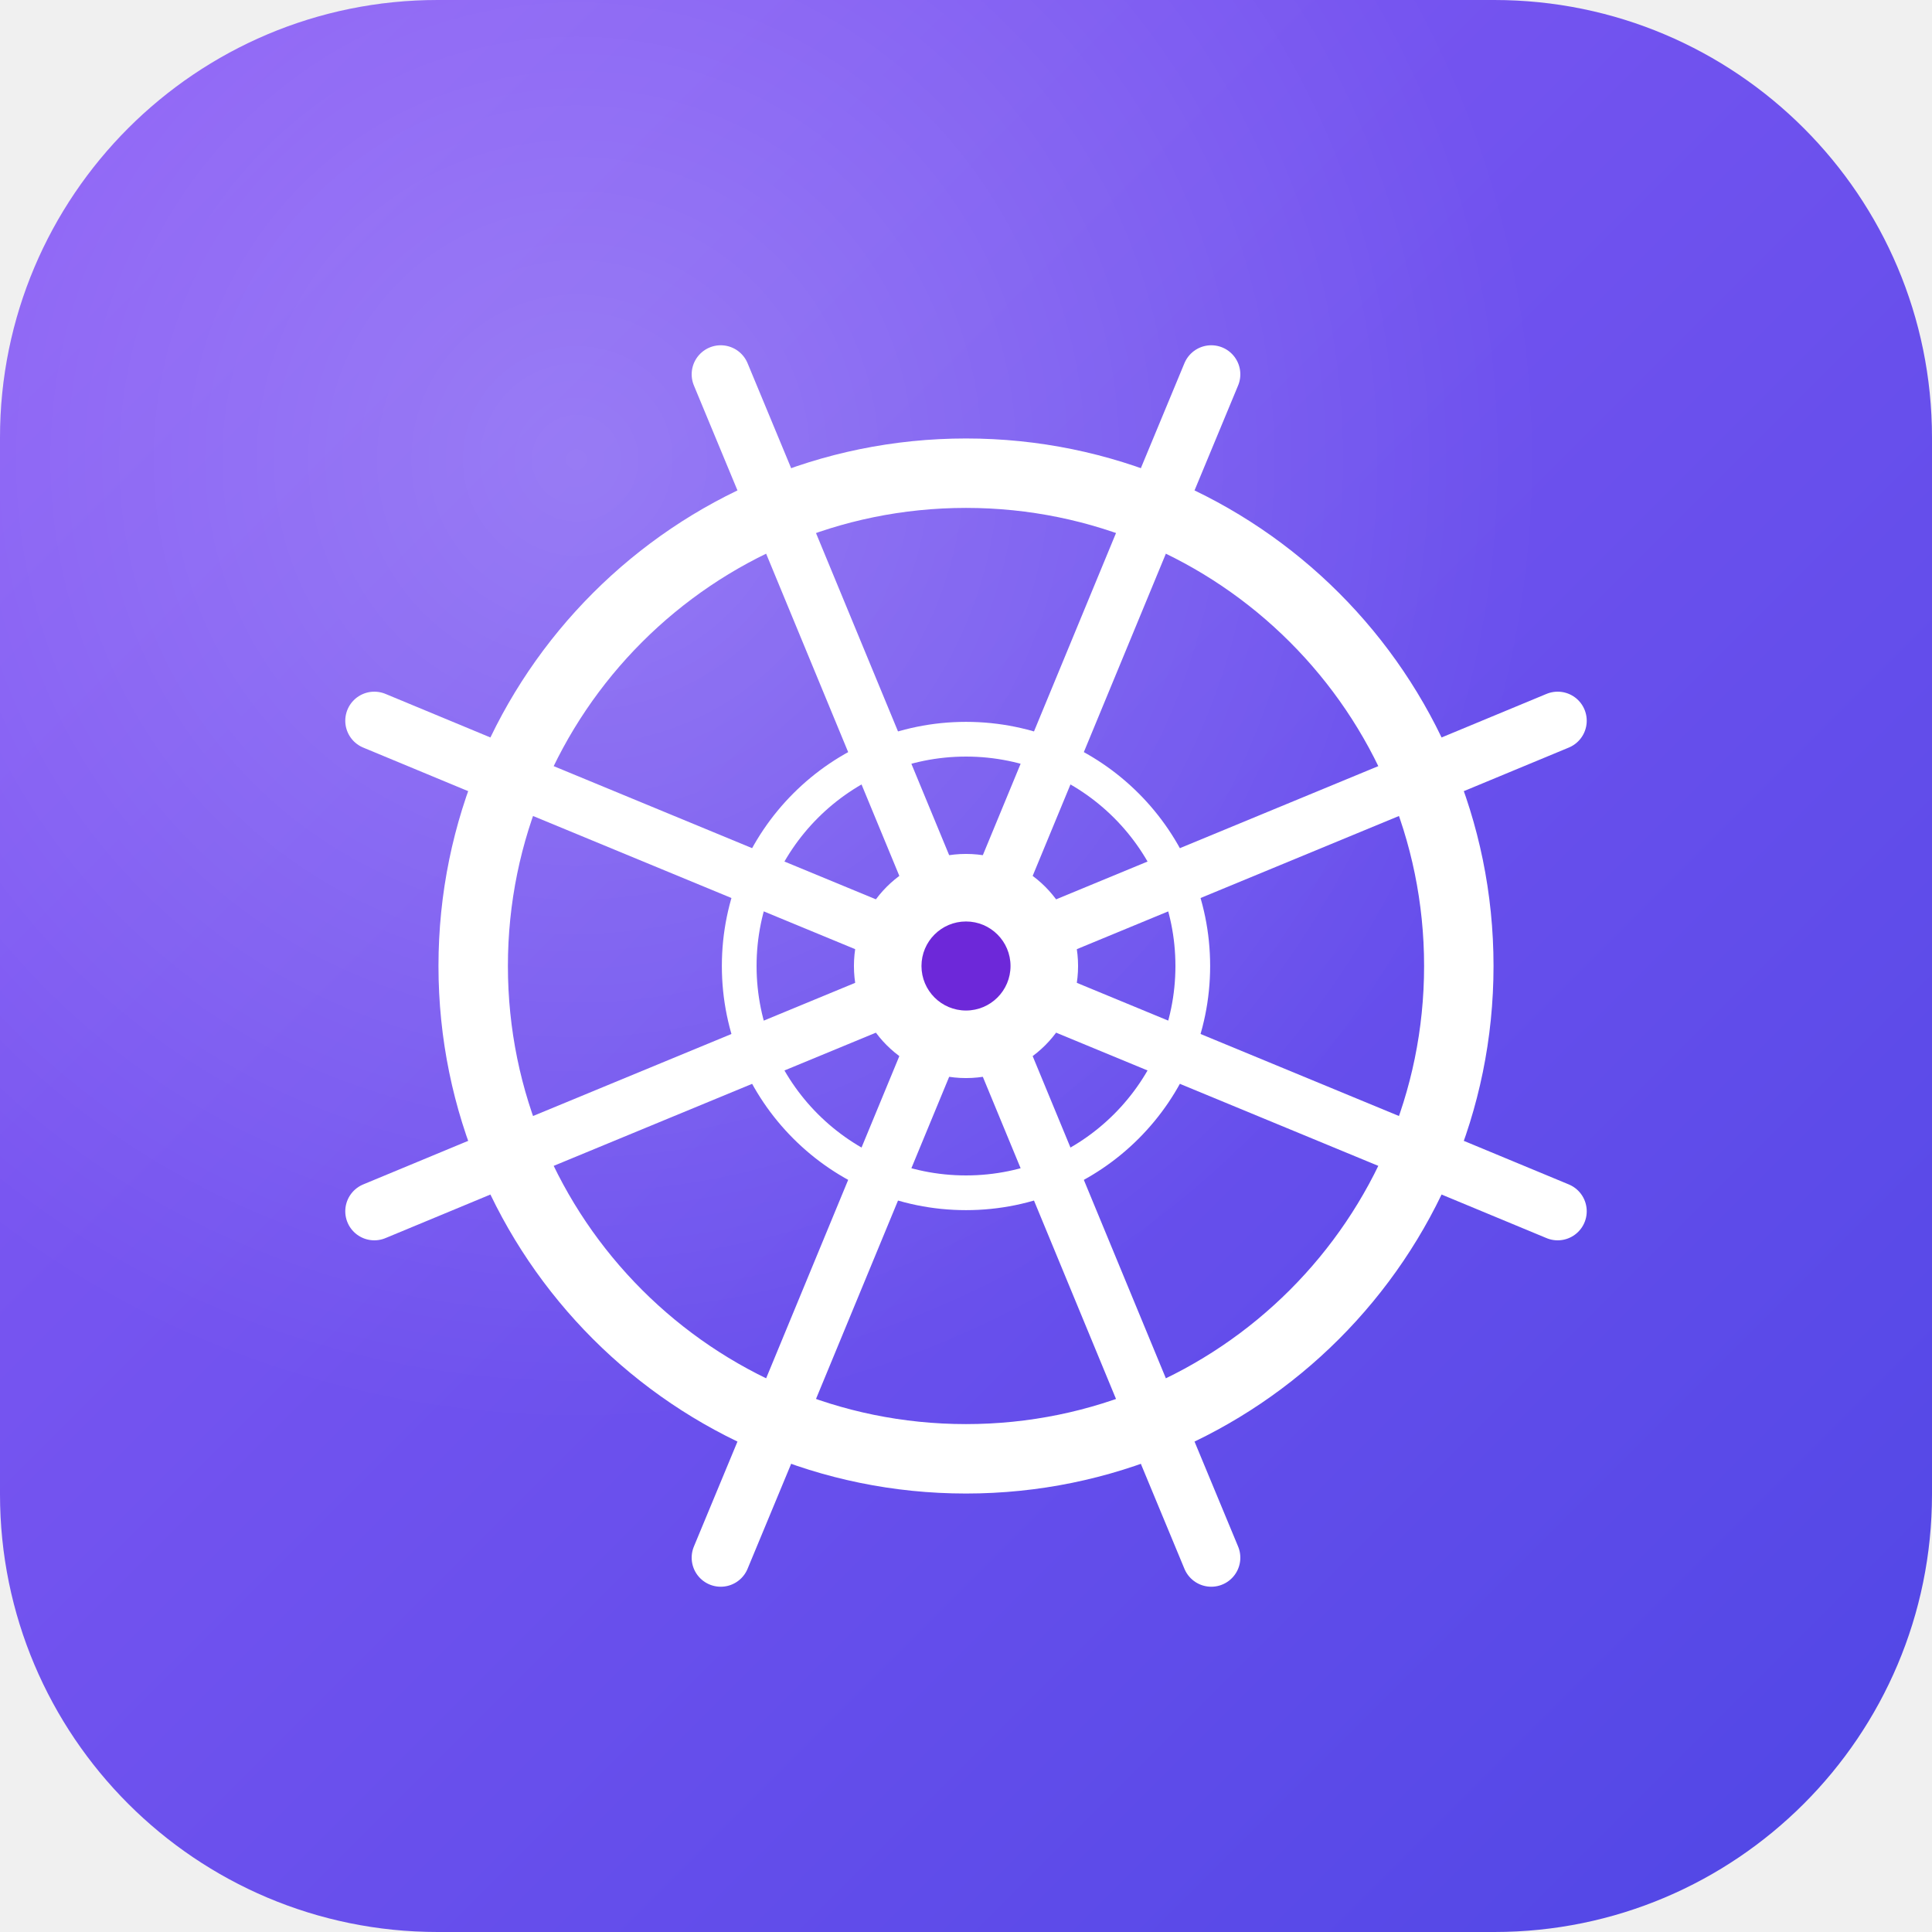
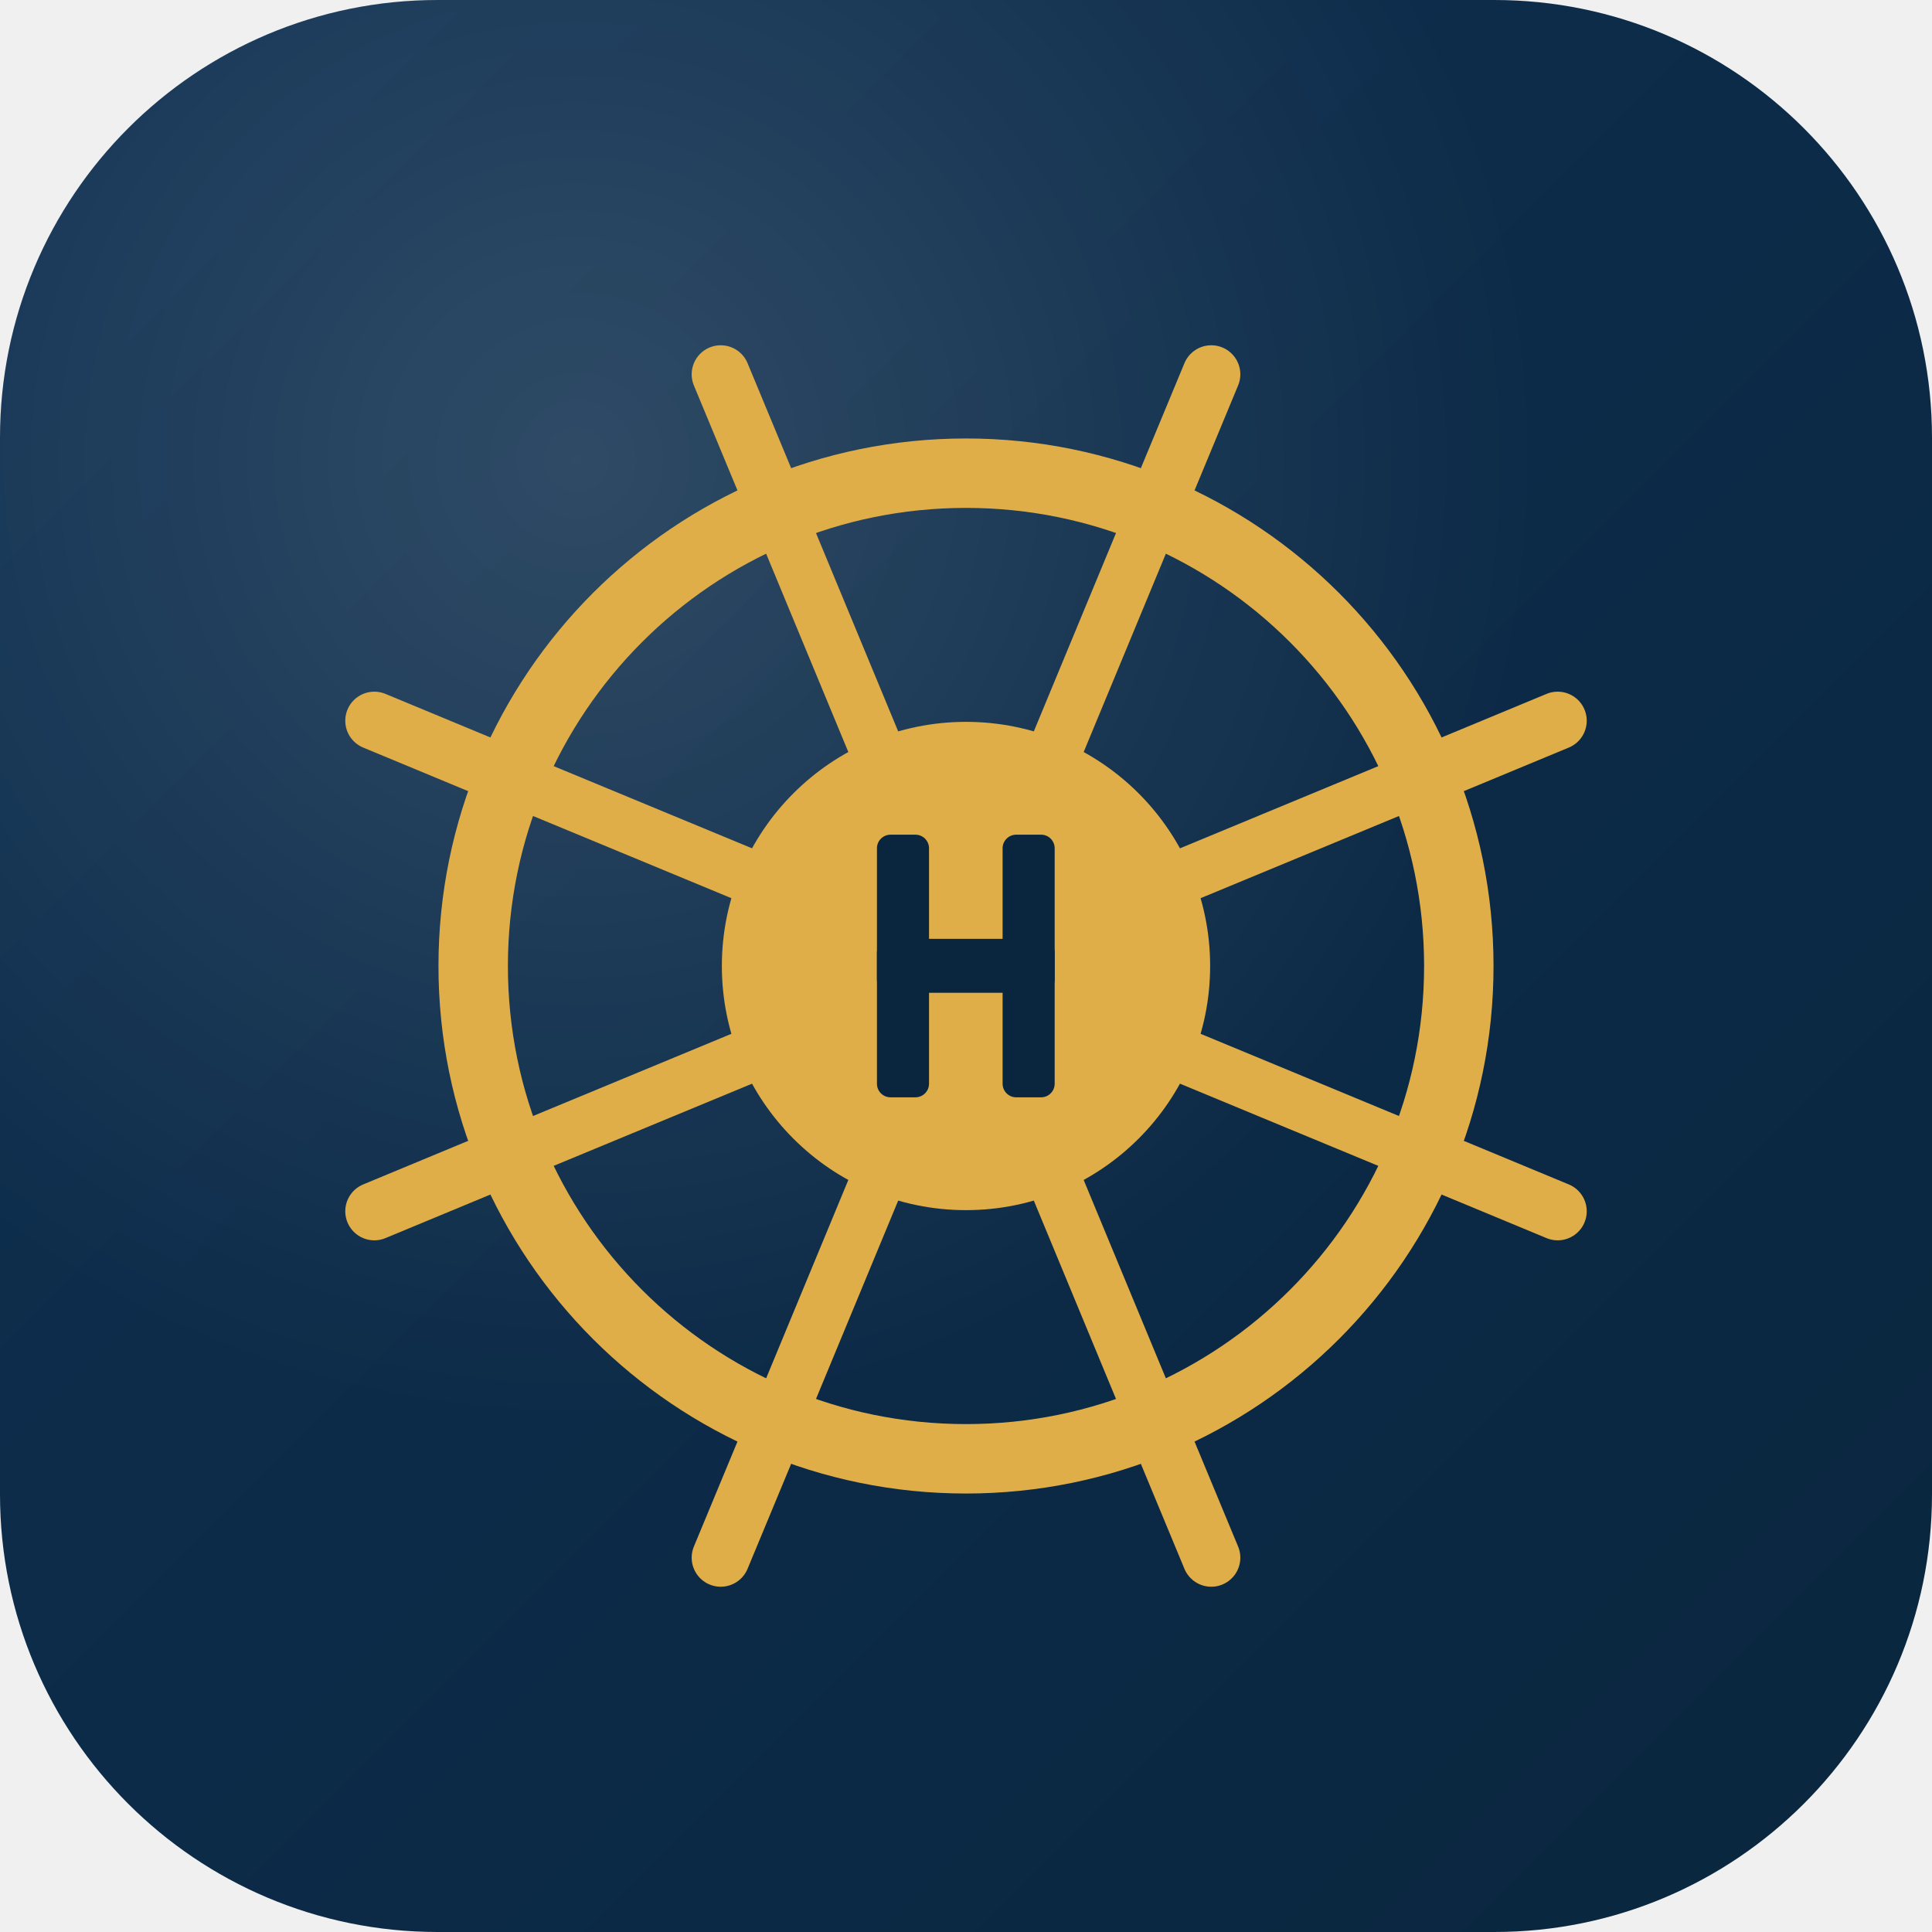
<svg xmlns="http://www.w3.org/2000/svg" width="512" height="512" viewBox="0 0 512 512">
  <defs>
    <linearGradient id="g" x1="0" y1="0" x2="1" y2="1">
-       <stop offset="0" stop-color="#8b5cf6" />
-       <stop offset="1" stop-color="#4f46e5" />
+       <stop offset="0" stop-color="#0e3052" />
+       <stop offset="1" stop-color="#0a263e" />
    </linearGradient>
    <radialGradient id="sheen" cx="0.3" cy="0.24" r="0.9">
-       <stop offset="0" stop-color="#ffffff" stop-opacity="0.22" />
+       <stop offset="0" stop-color="#ffffff" stop-opacity="0.14" />
      <stop offset="0.55" stop-color="#ffffff" stop-opacity="0" />
    </radialGradient>
  </defs>
  <rect width="512" height="512" rx="116" fill="url(#g)" />
  <rect width="512" height="512" rx="116" fill="url(#sheen)" />
-   <line x1="385.1" y1="309.5" x2="412.8" y2="321.0" stroke="#fff" stroke-width="15.4" stroke-linecap="round" />
-   <line x1="309.5" y1="385.1" x2="321.0" y2="412.8" stroke="#fff" stroke-width="15.4" stroke-linecap="round" />
-   <line x1="202.5" y1="385.1" x2="191.0" y2="412.8" stroke="#fff" stroke-width="15.4" stroke-linecap="round" />
-   <line x1="126.9" y1="309.5" x2="99.2" y2="321.0" stroke="#fff" stroke-width="15.4" stroke-linecap="round" />
-   <line x1="126.9" y1="202.5" x2="99.2" y2="191.0" stroke="#fff" stroke-width="15.4" stroke-linecap="round" />
-   <line x1="202.5" y1="126.9" x2="191.0" y2="99.2" stroke="#fff" stroke-width="15.4" stroke-linecap="round" />
-   <line x1="309.5" y1="126.9" x2="321.0" y2="99.2" stroke="#fff" stroke-width="15.4" stroke-linecap="round" />
-   <line x1="385.1" y1="202.5" x2="412.8" y2="191.0" stroke="#fff" stroke-width="15.4" stroke-linecap="round" />
-   <line x1="271.1" y1="262.3" x2="368.1" y2="302.4" stroke="#fff" stroke-width="14.3" stroke-linecap="round" />
-   <line x1="262.3" y1="271.1" x2="302.4" y2="368.1" stroke="#fff" stroke-width="14.3" stroke-linecap="round" />
-   <line x1="249.7" y1="271.1" x2="209.6" y2="368.1" stroke="#fff" stroke-width="14.3" stroke-linecap="round" />
-   <line x1="240.9" y1="262.3" x2="143.9" y2="302.4" stroke="#fff" stroke-width="14.3" stroke-linecap="round" />
-   <line x1="240.9" y1="249.7" x2="143.9" y2="209.6" stroke="#fff" stroke-width="14.3" stroke-linecap="round" />
-   <line x1="249.7" y1="240.9" x2="209.6" y2="143.9" stroke="#fff" stroke-width="14.3" stroke-linecap="round" />
-   <line x1="262.3" y1="240.9" x2="302.4" y2="143.9" stroke="#fff" stroke-width="14.3" stroke-linecap="round" />
-   <line x1="271.1" y1="249.7" x2="368.1" y2="209.6" stroke="#fff" stroke-width="14.3" stroke-linecap="round" />
-   <circle cx="256" cy="256" r="130.6" fill="none" stroke="#fff" stroke-width="18.4" />
-   <circle cx="256" cy="256" r="60.1" fill="none" stroke="#fff" stroke-width="9.2" />
-   <circle cx="256" cy="256" r="29.7" fill="#fff" />
-   <circle cx="256" cy="256" r="11.8" fill="#6d28d9" />
+   <line x1="385.1" y1="309.5" x2="412.8" y2="321.0" stroke="#e0ae49" stroke-width="15.4" stroke-linecap="round" />
+   <line x1="309.5" y1="385.1" x2="321.0" y2="412.8" stroke="#e0ae49" stroke-width="15.4" stroke-linecap="round" />
+   <line x1="202.5" y1="385.1" x2="191.0" y2="412.8" stroke="#e0ae49" stroke-width="15.4" stroke-linecap="round" />
+   <line x1="126.9" y1="309.5" x2="99.2" y2="321.0" stroke="#e0ae49" stroke-width="15.4" stroke-linecap="round" />
+   <line x1="126.9" y1="202.5" x2="99.2" y2="191.0" stroke="#e0ae49" stroke-width="15.4" stroke-linecap="round" />
+   <line x1="202.5" y1="126.9" x2="191.0" y2="99.2" stroke="#e0ae49" stroke-width="15.4" stroke-linecap="round" />
+   <line x1="309.5" y1="126.9" x2="321.0" y2="99.2" stroke="#e0ae49" stroke-width="15.4" stroke-linecap="round" />
+   <line x1="385.1" y1="202.5" x2="412.8" y2="191.0" stroke="#e0ae49" stroke-width="15.4" stroke-linecap="round" />
+   <line x1="284.6" y1="267.8" x2="368.1" y2="302.4" stroke="#e0ae49" stroke-width="14.3" stroke-linecap="round" />
+   <line x1="267.8" y1="284.6" x2="302.4" y2="368.1" stroke="#e0ae49" stroke-width="14.3" stroke-linecap="round" />
+   <line x1="244.2" y1="284.6" x2="209.6" y2="368.1" stroke="#e0ae49" stroke-width="14.3" stroke-linecap="round" />
+   <line x1="227.4" y1="267.8" x2="143.9" y2="302.4" stroke="#e0ae49" stroke-width="14.3" stroke-linecap="round" />
+   <line x1="227.4" y1="244.2" x2="143.9" y2="209.6" stroke="#e0ae49" stroke-width="14.3" stroke-linecap="round" />
+   <line x1="244.2" y1="227.4" x2="209.6" y2="143.9" stroke="#e0ae49" stroke-width="14.3" stroke-linecap="round" />
+   <line x1="267.8" y1="227.4" x2="302.4" y2="143.9" stroke="#e0ae49" stroke-width="14.3" stroke-linecap="round" />
+   <line x1="284.6" y1="244.2" x2="368.1" y2="209.6" stroke="#e0ae49" stroke-width="14.3" stroke-linecap="round" />
+   <circle cx="256" cy="256" r="130.6" fill="none" stroke="#e0ae49" stroke-width="18.4" />
+   <circle cx="256" cy="256" r="60.1" fill="none" stroke="#e0ae49" stroke-width="9.2" />
+   <circle cx="256" cy="256" r="56.3" fill="#e0ae49" />
+   <rect x="232.4" y="221.2" width="13.8" height="69.6" rx="3.6" fill="#0a263e" />
+   <rect x="265.7" y="221.2" width="13.8" height="69.6" rx="3.6" fill="#0a263e" />
+   <rect x="232.4" y="248.8" width="47.1" height="14.3" rx="3.6" fill="#0a263e" />
</svg>
